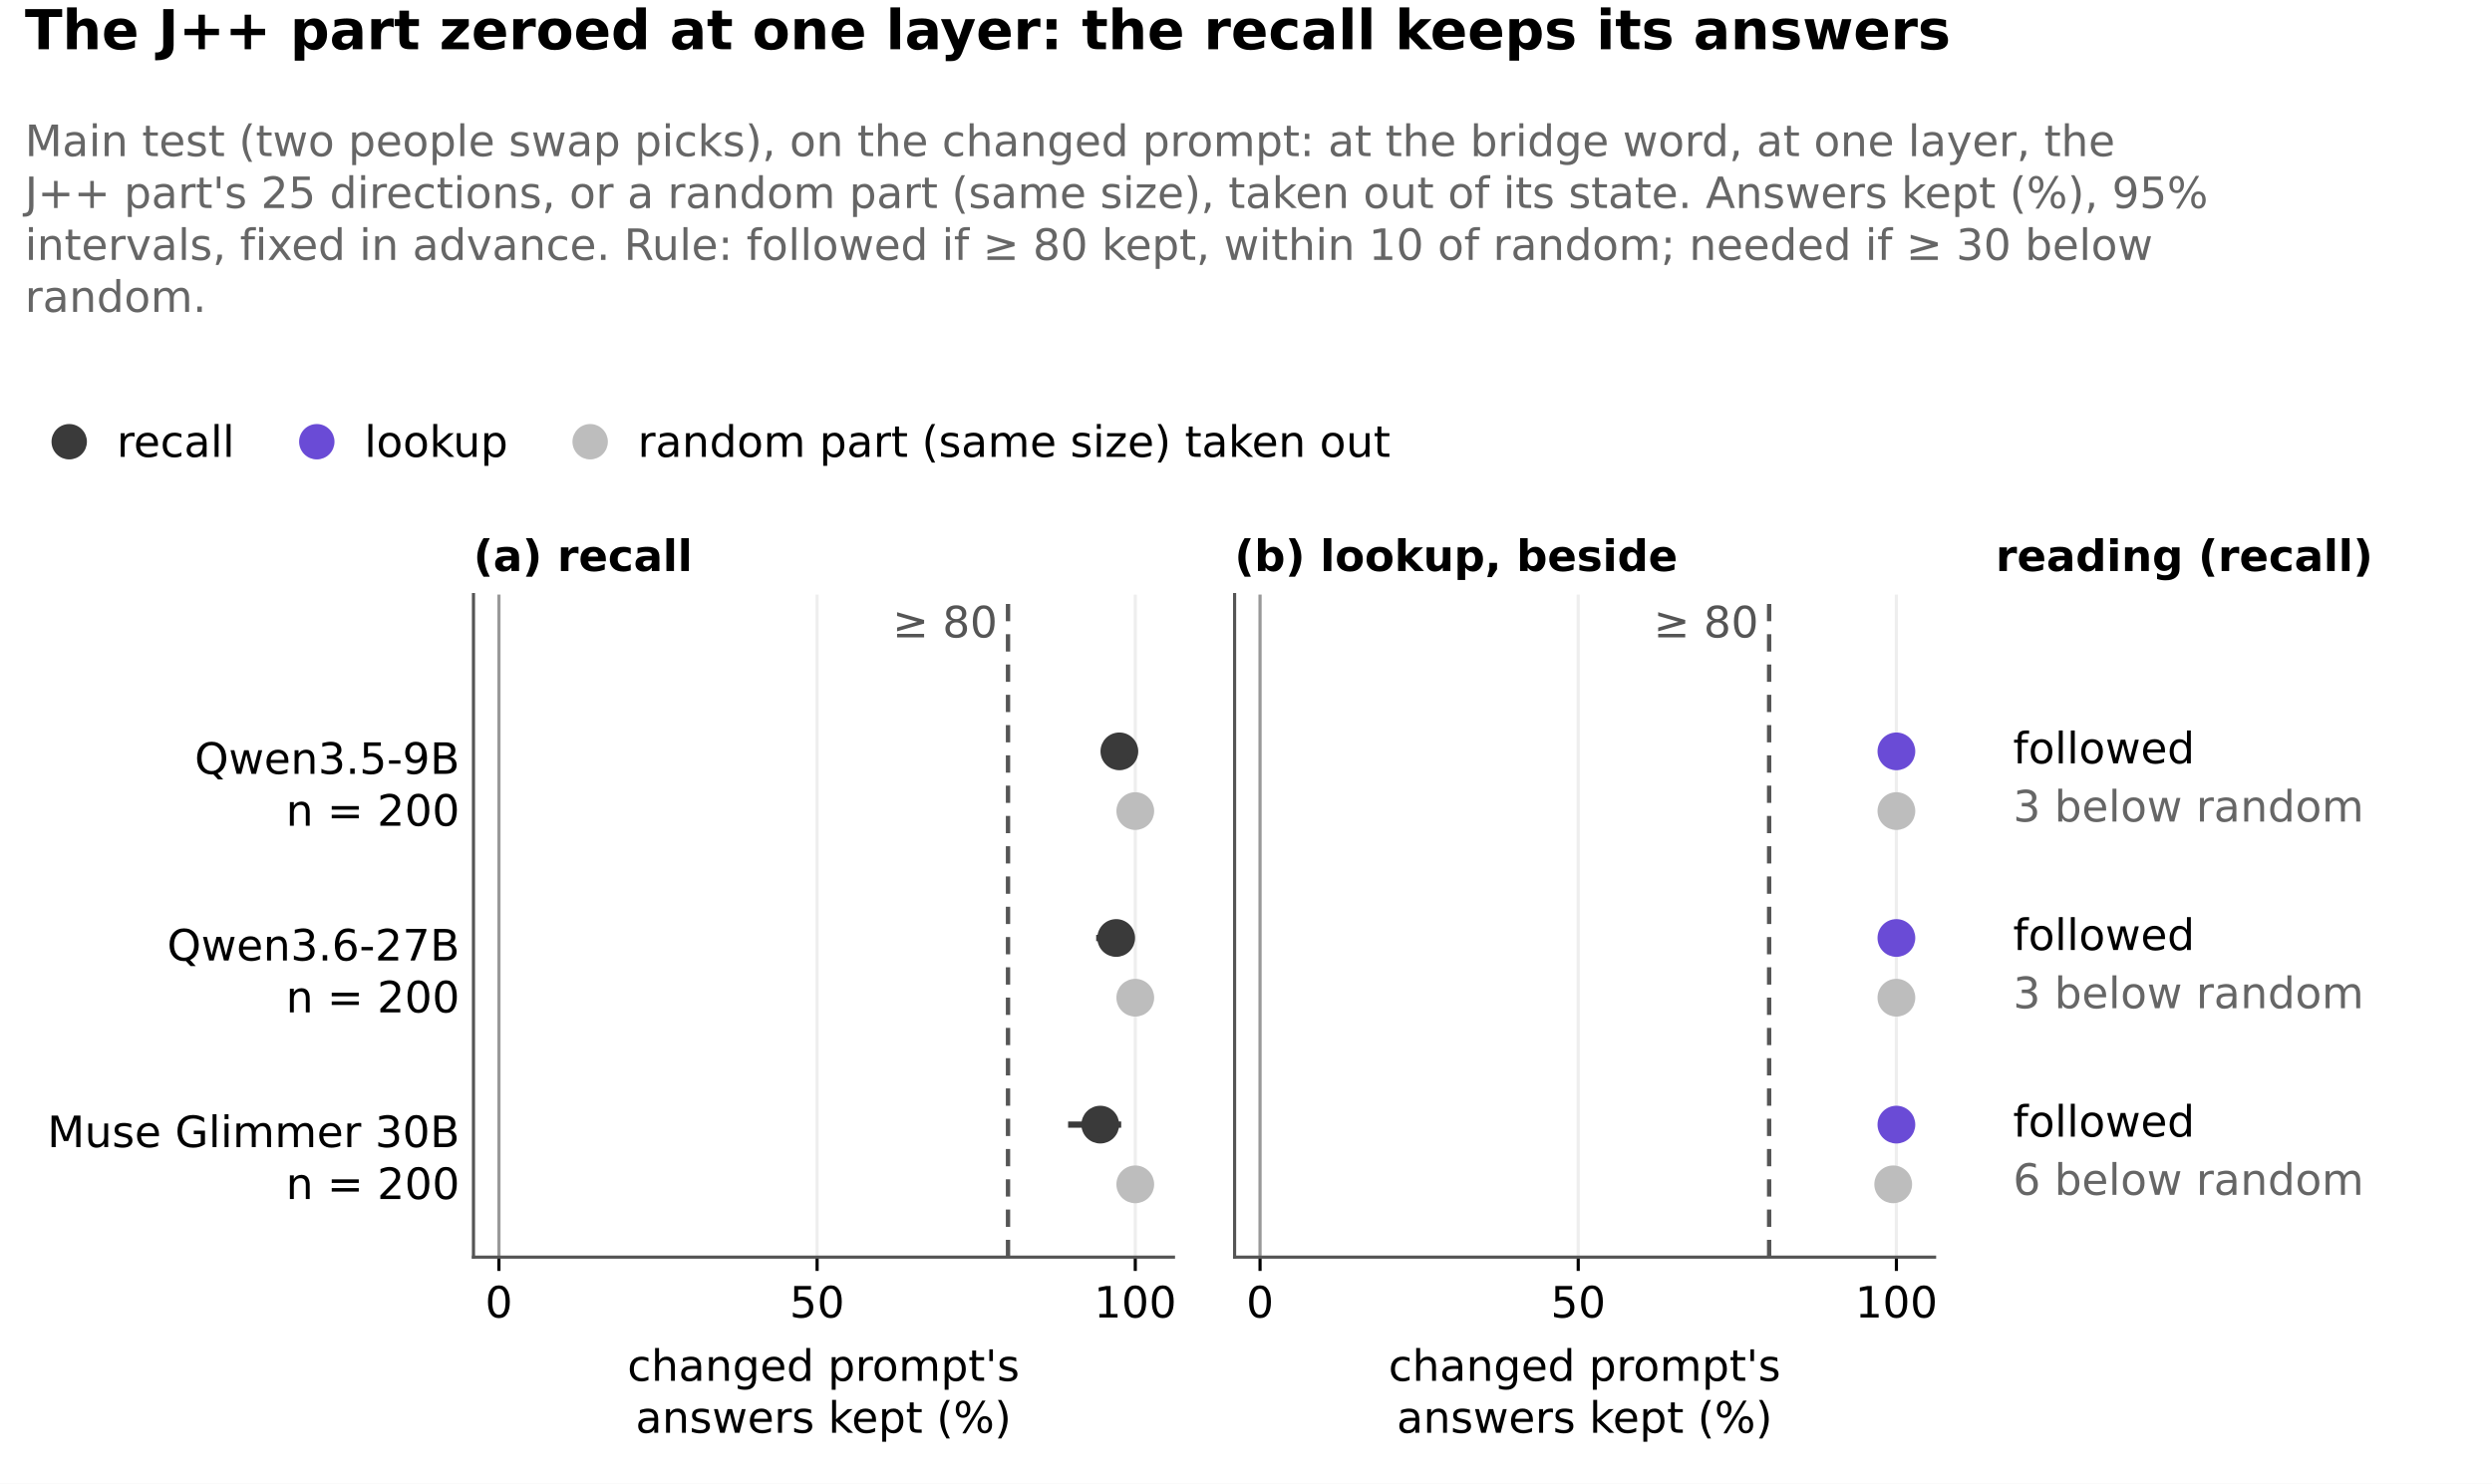
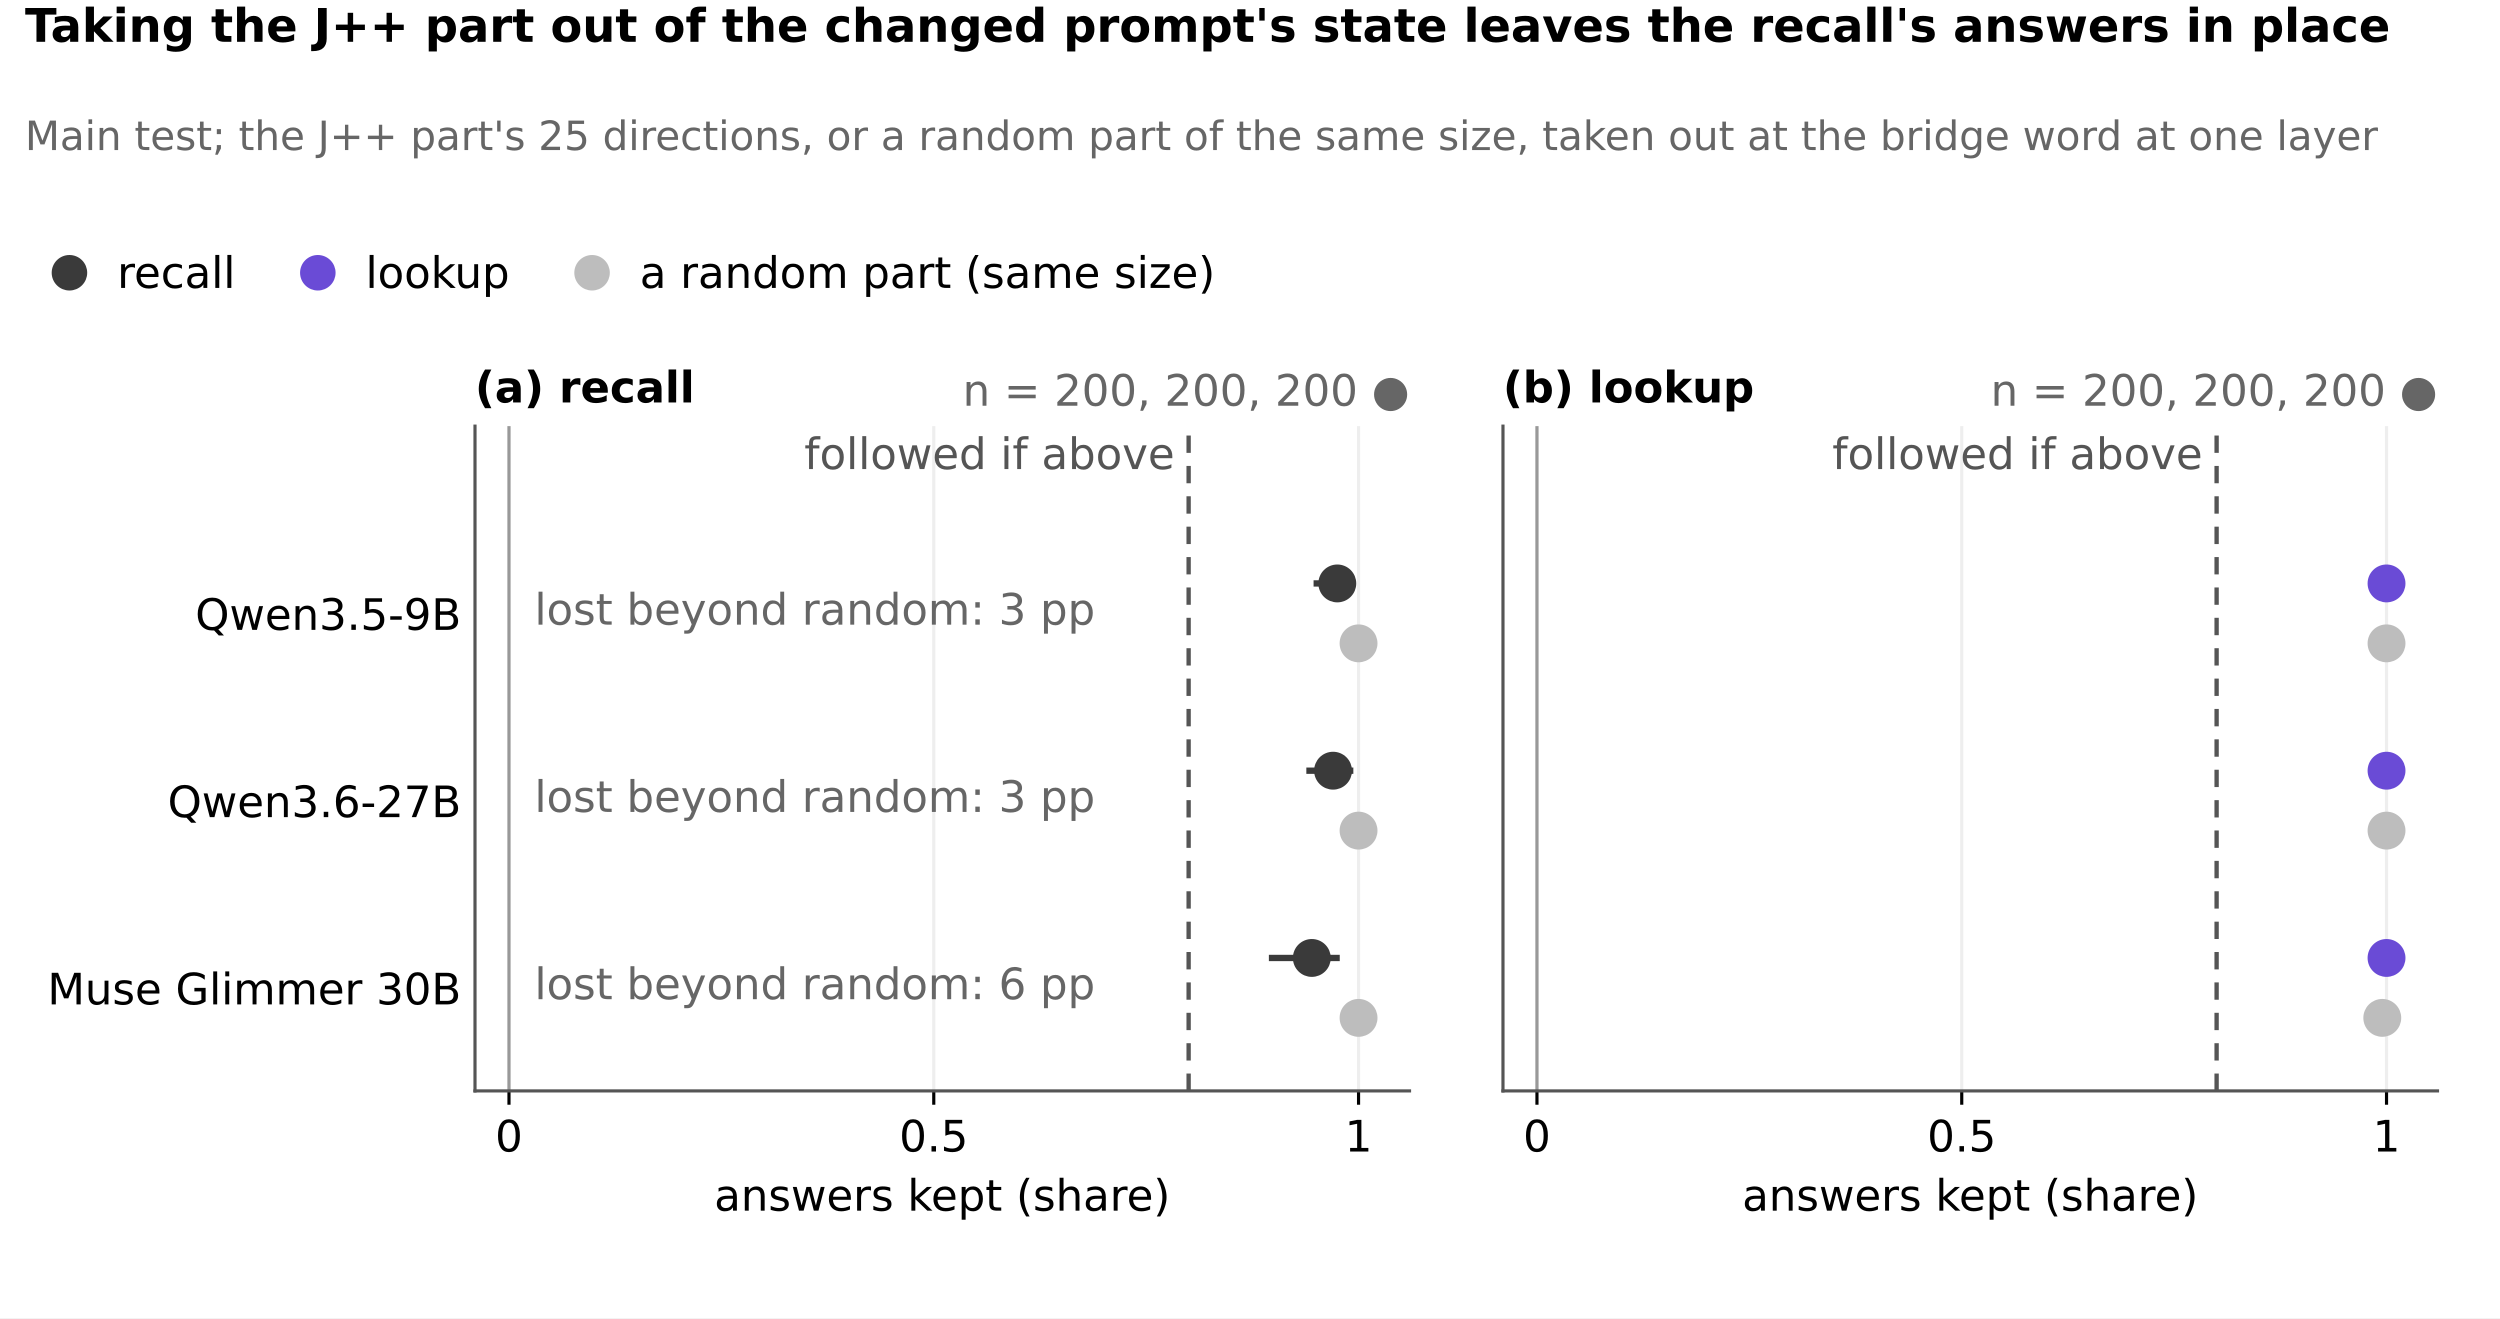
- <svg xmlns="http://www.w3.org/2000/svg" xmlns:xlink="http://www.w3.org/1999/xlink" width="633.6pt" height="377.28pt" viewBox="0 0 633.6 377.28" version="1.1">
+ <svg xmlns="http://www.w3.org/2000/svg" xmlns:xlink="http://www.w3.org/1999/xlink" width="633.6pt" height="334.08pt" viewBox="0 0 633.6 334.08" version="1.1">
  <defs>
    <style type="text/css">*{stroke-linejoin: round; stroke-linecap: butt}</style>
  </defs>
  <g id="figure_1">
    <g id="patch_1">
-       <path d="M 0 377.28  L 633.6 377.28  L 633.6 0  L 0 0  z " style="fill: #ffffff" />
+       <path d="M 0 334.08  L 633.6 334.08  L 633.6 0  L 0 0  z " style="fill: #ffffff" />
    </g>
    <g id="axes_1">
      <g id="patch_2">
-         <path d="M 120.384 319.68  L 298.357 319.68  L 298.357 151.2  L 120.384 151.2  z " style="fill: #ffffff" />
+         <path d="M 120.384 276.48  L 357.23 276.48  L 357.23 108  L 120.384 108  z " style="fill: #ffffff" />
      </g>
      <g id="matplotlib.axis_1">
        <g id="xtick_1">
          <g id="line2d_1">
-             <path d="M 126.856 319.68  L 126.856 151.2  " clip-path="url(#p52d3e1dbcc)" style="fill: none; stroke: #eeeeee; stroke-width: 0.8; stroke-linecap: square" />
+             <path d="M 128.997 276.48  L 128.997 108  " clip-path="url(#p8dd5fc4b73)" style="fill: none; stroke: #eeeeee; stroke-width: 0.8; stroke-linecap: square" />
          </g>
          <g id="line2d_2">
            <defs>
-               <path id="m0e29399b94" d="M 0 0  L 0 3.5  " style="stroke: #000000; stroke-width: 0.8" />
+               <path id="mdddf974f5b" d="M 0 0  L 0 3.5  " style="stroke: #000000; stroke-width: 0.8" />
            </defs>
            <g>
-               <use xlink:href="#m0e29399b94" x="126.856" y="319.68" style="stroke: #000000; stroke-width: 0.8" />
+               <use xlink:href="#mdddf974f5b" x="128.997" y="276.48" style="stroke: #000000; stroke-width: 0.8" />
            </g>
          </g>
          <g id="text_1">
-             <text style="font-size: 11px; font-family: 'DejaVu Sans'; text-anchor: middle" x="126.856" y="335.037" transform="rotate(-0 126.8558 335.0374)">0</text>
+             <text style="font-size: 11px; font-family: 'DejaVu Sans'; text-anchor: middle" x="128.997" y="291.837" transform="rotate(-0 128.9966 291.8374)">0</text>
          </g>
        </g>
        <g id="xtick_2">
          <g id="line2d_3">
-             <path d="M 207.753 319.68  L 207.753 151.2  " clip-path="url(#p52d3e1dbcc)" style="fill: none; stroke: #eeeeee; stroke-width: 0.8; stroke-linecap: square" />
+             <path d="M 236.654 276.48  L 236.654 108  " clip-path="url(#p8dd5fc4b73)" style="fill: none; stroke: #eeeeee; stroke-width: 0.8; stroke-linecap: square" />
          </g>
          <g id="line2d_4">
            <g>
-               <use xlink:href="#m0e29399b94" x="207.753" y="319.68" style="stroke: #000000; stroke-width: 0.8" />
+               <use xlink:href="#mdddf974f5b" x="236.654" y="276.48" style="stroke: #000000; stroke-width: 0.8" />
            </g>
          </g>
          <g id="text_2">
-             <text style="font-size: 11px; font-family: 'DejaVu Sans'; text-anchor: middle" x="207.753" y="335.037" transform="rotate(-0 207.7527 335.0374)">50</text>
+             <text style="font-size: 11px; font-family: 'DejaVu Sans'; text-anchor: middle" x="236.654" y="291.837" transform="rotate(-0 236.6537 291.8374)">0.5</text>
          </g>
        </g>
        <g id="xtick_3">
          <g id="line2d_5">
-             <path d="M 288.65 319.68  L 288.65 151.2  " clip-path="url(#p52d3e1dbcc)" style="fill: none; stroke: #eeeeee; stroke-width: 0.8; stroke-linecap: square" />
+             <path d="M 344.311 276.48  L 344.311 108  " clip-path="url(#p8dd5fc4b73)" style="fill: none; stroke: #eeeeee; stroke-width: 0.8; stroke-linecap: square" />
          </g>
          <g id="line2d_6">
            <g>
-               <use xlink:href="#m0e29399b94" x="288.65" y="319.68" style="stroke: #000000; stroke-width: 0.8" />
+               <use xlink:href="#mdddf974f5b" x="344.311" y="276.48" style="stroke: #000000; stroke-width: 0.8" />
            </g>
          </g>
          <g id="text_3">
-             <text style="font-size: 11px; font-family: 'DejaVu Sans'; text-anchor: middle" x="288.65" y="335.037" transform="rotate(-0 288.6496 335.0374)">100</text>
+             <text style="font-size: 11px; font-family: 'DejaVu Sans'; text-anchor: middle" x="344.311" y="291.837" transform="rotate(-0 344.3109 291.8374)">1</text>
          </g>
        </g>
        <g id="text_4">
-           <text style="font-size: 11px; font-family: 'DejaVu Sans'" transform="translate(159.5106 351.1394)">changed prompt's</text>
-           <text style="font-size: 11px; font-family: 'DejaVu Sans'" transform="translate(161.6066 364.3424)">answers kept (%)</text>
+           <text style="font-size: 11px; font-family: 'DejaVu Sans'; text-anchor: middle" x="238.807" y="306.838" transform="rotate(-0 238.8069 306.8383)">answers kept (share)</text>
        </g>
      </g>
      <g id="matplotlib.axis_2">
        <g id="ytick_1">
          <g id="line2d_7" />
          <g id="text_5">
-             <text style="font-size: 11px; font-family: 'DejaVu Sans'" transform="translate(49.4815 196.7873)">Qwen3.5-9B</text>
-             <text style="font-size: 11px; font-family: 'DejaVu Sans'" transform="translate(72.70697 209.9895)">n = 200</text>
+             <text style="font-size: 11px; font-family: 'DejaVu Sans'; text-anchor: end" x="116.884" y="159.638" transform="rotate(-0 116.884 159.6379)">Qwen3.5-9B</text>
          </g>
        </g>
        <g id="ytick_2">
          <g id="line2d_8" />
          <g id="text_6">
-             <text style="font-size: 11px; font-family: 'DejaVu Sans'" transform="translate(42.48275 244.2465)">Qwen3.6-27B</text>
-             <text style="font-size: 11px; font-family: 'DejaVu Sans'" transform="translate(72.70697 257.4486)">n = 200</text>
+             <text style="font-size: 11px; font-family: 'DejaVu Sans'; text-anchor: end" x="116.884" y="207.097" transform="rotate(-0 116.884 207.097)">Qwen3.6-27B</text>
          </g>
        </g>
        <g id="ytick_3">
          <g id="line2d_9" />
          <g id="text_7">
-             <text style="font-size: 11px; font-family: 'DejaVu Sans'" transform="translate(12.03166 291.7061)">Muse Glimmer 30B</text>
-             <text style="font-size: 11px; font-family: 'DejaVu Sans'" transform="translate(72.70697 304.9082)">n = 200</text>
+             <text style="font-size: 11px; font-family: 'DejaVu Sans'; text-anchor: end" x="116.884" y="254.557" transform="rotate(-0 116.884 254.5566)">Muse Glimmer 30B</text>
          </g>
        </g>
      </g>
      <g id="line2d_10">
-         <path d="M 126.856 319.68  L 126.856 151.2  " clip-path="url(#p52d3e1dbcc)" style="fill: none; stroke: #999999; stroke-width: 0.8; stroke-linecap: square" />
+         <path d="M 128.997 276.48  L 128.997 108  " clip-path="url(#p8dd5fc4b73)" style="fill: none; stroke: #999999; stroke-width: 0.8; stroke-linecap: square" />
      </g>
      <g id="line2d_11">
-         <path d="M 256.291 319.68  L 256.291 151.2  " clip-path="url(#p52d3e1dbcc)" style="fill: none; stroke-dasharray: 4.4,3.3; stroke-dashoffset: 0; stroke: #555555; stroke-width: 1.1" />
+         <path d="M 301.248 276.48  L 301.248 108  " clip-path="url(#p8dd5fc4b73)" style="fill: none; stroke-dasharray: 4.4,3.3; stroke-dashoffset: 0; stroke: #555555; stroke-width: 1.1" />
      </g>
      <g id="line2d_12">
-         <path d="M 280.084 191.066  L 287.78 191.066  " clip-path="url(#p52d3e1dbcc)" style="fill: none; stroke: #3a3a3a; stroke-width: 1.6" />
+         <path d="M 332.912 147.866  L 343.153 147.866  " clip-path="url(#p8dd5fc4b73)" style="fill: none; stroke: #3a3a3a; stroke-width: 1.6" />
      </g>
      <g id="line2d_13">
-         <path d="M 288.65 206.253  L 288.65 206.253  " clip-path="url(#p52d3e1dbcc)" style="fill: none; stroke: #bdbdbd; stroke-width: 1.6" />
+         <path d="M 344.311 163.053  L 344.311 163.053  " clip-path="url(#p8dd5fc4b73)" style="fill: none; stroke: #bdbdbd; stroke-width: 1.6" />
      </g>
      <g id="line2d_14">
-         <path d="M 278.707 238.525  L 287.657 238.525  " clip-path="url(#p52d3e1dbcc)" style="fill: none; stroke: #3a3a3a; stroke-width: 1.6" />
+         <path d="M 331.079 195.325  L 342.991 195.325  " clip-path="url(#p8dd5fc4b73)" style="fill: none; stroke: #3a3a3a; stroke-width: 1.6" />
      </g>
      <g id="line2d_15">
-         <path d="M 288.65 253.712  L 288.65 253.712  " clip-path="url(#p52d3e1dbcc)" style="fill: none; stroke: #bdbdbd; stroke-width: 1.6" />
+         <path d="M 344.311 210.512  L 344.311 210.512  " clip-path="url(#p8dd5fc4b73)" style="fill: none; stroke: #bdbdbd; stroke-width: 1.6" />
      </g>
      <g id="line2d_16">
-         <path d="M 271.571 285.984  L 285.07 285.984  " clip-path="url(#p52d3e1dbcc)" style="fill: none; stroke: #3a3a3a; stroke-width: 1.6" />
+         <path d="M 321.583 242.784  L 339.547 242.784  " clip-path="url(#p8dd5fc4b73)" style="fill: none; stroke: #3a3a3a; stroke-width: 1.6" />
      </g>
      <g id="line2d_17">
-         <path d="M 288.65 301.171  L 288.65 301.171  " clip-path="url(#p52d3e1dbcc)" style="fill: none; stroke: #bdbdbd; stroke-width: 1.6" />
+         <path d="M 344.311 257.971  L 344.311 257.971  " clip-path="url(#p8dd5fc4b73)" style="fill: none; stroke: #bdbdbd; stroke-width: 1.6" />
      </g>
      <g id="patch_3">
-         <path d="M 120.384 319.68  L 120.384 151.2  " style="fill: none; stroke: #555555; stroke-width: 0.8; stroke-linejoin: miter; stroke-linecap: square" />
+         <path d="M 120.384 276.48  L 120.384 108  " style="fill: none; stroke: #555555; stroke-width: 0.8; stroke-linejoin: miter; stroke-linecap: square" />
      </g>
      <g id="patch_4">
-         <path d="M 120.384 319.68  L 298.357 319.68  " style="fill: none; stroke: #555555; stroke-width: 0.8; stroke-linejoin: miter; stroke-linecap: square" />
+         <path d="M 120.384 276.48  L 357.23 276.48  " style="fill: none; stroke: #555555; stroke-width: 0.8; stroke-linejoin: miter; stroke-linecap: square" />
      </g>
      <g id="text_8">
-         <text style="font-size: 11px; font-family: 'DejaVu Sans'; text-anchor: end; fill: #555555" x="253.621" y="162.085" transform="rotate(-0 253.6213 162.0846)">≥ 80</text>
+         <text style="font-size: 11px; font-family: 'DejaVu Sans'; text-anchor: end; fill: #555555" x="297.695" y="118.885" transform="rotate(-0 297.6953 118.8855)">followed if above</text>
+       </g>
+       <g id="text_9">
+         <text style="font-size: 11px; font-family: 'DejaVu Sans'; text-anchor: start; fill: #666666" x="135.456" y="158.317" transform="rotate(-0 135.456 158.317)">lost beyond random: 3 pp</text>
      </g>
      <g id="line2d_18">
        <defs>
-           <path id="m6e4ddda894" d="M 0 4  C 1.061 4 2.078 3.579 2.828 2.828  C 3.579 2.078 4 1.061 4 0  C 4 -1.061 3.579 -2.078 2.828 -2.828  C 2.078 -3.579 1.061 -4 0 -4  C -1.061 -4 -2.078 -3.579 -2.828 -2.828  C -3.579 -2.078 -4 -1.061 -4 0  C -4 1.061 -3.579 2.078 -2.828 2.828  C -2.078 3.579 -1.061 4 0 4  z " style="stroke: #3a3a3a; stroke-width: 1.6" />
-         </defs>
-         <g clip-path="url(#p52d3e1dbcc)">
-           <use xlink:href="#m6e4ddda894" x="284.605" y="191.066" style="fill: #3a3a3a; stroke: #3a3a3a; stroke-width: 1.6" />
+           <path id="mab812dd3fc" d="M 0 4  C 1.061 4 2.078 3.579 2.828 2.828  C 3.579 2.078 4 1.061 4 0  C 4 -1.061 3.579 -2.078 2.828 -2.828  C 2.078 -3.579 1.061 -4 0 -4  C -1.061 -4 -2.078 -3.579 -2.828 -2.828  C -3.579 -2.078 -4 -1.061 -4 0  C -4 1.061 -3.579 2.078 -2.828 2.828  C -2.078 3.579 -1.061 4 0 4  z " style="stroke: #3a3a3a; stroke-width: 1.6" />
+         </defs>
+         <g clip-path="url(#p8dd5fc4b73)">
+           <use xlink:href="#mab812dd3fc" x="338.928" y="147.866" style="fill: #3a3a3a; stroke: #3a3a3a; stroke-width: 1.6" />
        </g>
      </g>
      <g id="line2d_19">
        <defs>
-           <path id="mf6bf7d6f20" d="M 0 4  C 1.061 4 2.078 3.579 2.828 2.828  C 3.579 2.078 4 1.061 4 0  C 4 -1.061 3.579 -2.078 2.828 -2.828  C 2.078 -3.579 1.061 -4 0 -4  C -1.061 -4 -2.078 -3.579 -2.828 -2.828  C -3.579 -2.078 -4 -1.061 -4 0  C -4 1.061 -3.579 2.078 -2.828 2.828  C -2.078 3.579 -1.061 4 0 4  z " style="stroke: #bdbdbd; stroke-width: 1.6" />
-         </defs>
-         <g clip-path="url(#p52d3e1dbcc)">
-           <use xlink:href="#mf6bf7d6f20" x="288.65" y="206.253" style="fill: #bdbdbd; stroke: #bdbdbd; stroke-width: 1.6" />
-         </g>
+           <path id="m5515a0c105" d="M 0 4  C 1.061 4 2.078 3.579 2.828 2.828  C 3.579 2.078 4 1.061 4 0  C 4 -1.061 3.579 -2.078 2.828 -2.828  C 2.078 -3.579 1.061 -4 0 -4  C -1.061 -4 -2.078 -3.579 -2.828 -2.828  C -3.579 -2.078 -4 -1.061 -4 0  C -4 1.061 -3.579 2.078 -2.828 2.828  C -2.078 3.579 -1.061 4 0 4  z " style="stroke: #bdbdbd; stroke-width: 1.6" />
+         </defs>
+         <g clip-path="url(#p8dd5fc4b73)">
+           <use xlink:href="#m5515a0c105" x="344.311" y="163.053" style="fill: #bdbdbd; stroke: #bdbdbd; stroke-width: 1.6" />
+         </g>
+       </g>
+       <g id="text_10">
+         <text style="font-size: 11px; font-family: 'DejaVu Sans'; text-anchor: start; fill: #666666" x="135.456" y="205.776" transform="rotate(-0 135.456 205.7762)">lost beyond random: 3 pp</text>
      </g>
      <g id="line2d_20">
-         <g clip-path="url(#p52d3e1dbcc)">
-           <use xlink:href="#m6e4ddda894" x="283.796" y="238.525" style="fill: #3a3a3a; stroke: #3a3a3a; stroke-width: 1.6" />
+         <g clip-path="url(#p8dd5fc4b73)">
+           <use xlink:href="#mab812dd3fc" x="337.851" y="195.325" style="fill: #3a3a3a; stroke: #3a3a3a; stroke-width: 1.6" />
        </g>
      </g>
      <g id="line2d_21">
-         <g clip-path="url(#p52d3e1dbcc)">
-           <use xlink:href="#mf6bf7d6f20" x="288.65" y="253.712" style="fill: #bdbdbd; stroke: #bdbdbd; stroke-width: 1.6" />
-         </g>
+         <g clip-path="url(#p8dd5fc4b73)">
+           <use xlink:href="#m5515a0c105" x="344.311" y="210.512" style="fill: #bdbdbd; stroke: #bdbdbd; stroke-width: 1.6" />
+         </g>
+       </g>
+       <g id="text_11">
+         <text style="font-size: 11px; font-family: 'DejaVu Sans'; text-anchor: start; fill: #666666" x="135.456" y="253.235" transform="rotate(-0 135.456 253.2353)">lost beyond random: 6 pp</text>
      </g>
      <g id="line2d_22">
-         <g clip-path="url(#p52d3e1dbcc)">
-           <use xlink:href="#m6e4ddda894" x="279.751" y="285.984" style="fill: #3a3a3a; stroke: #3a3a3a; stroke-width: 1.6" />
+         <g clip-path="url(#p8dd5fc4b73)">
+           <use xlink:href="#mab812dd3fc" x="332.469" y="242.784" style="fill: #3a3a3a; stroke: #3a3a3a; stroke-width: 1.6" />
        </g>
      </g>
      <g id="line2d_23">
-         <g clip-path="url(#p52d3e1dbcc)">
-           <use xlink:href="#mf6bf7d6f20" x="288.65" y="301.171" style="fill: #bdbdbd; stroke: #bdbdbd; stroke-width: 1.6" />
-         </g>
-       </g>
-       <g id="text_9">
-         <text style="font-weight: 700; font-size: 11px; font-family: 'DejaVu Sans'; text-anchor: start" x="120.384" y="145.2" transform="rotate(-0 120.384 145.2)">(a) recall</text>
+         <g clip-path="url(#p8dd5fc4b73)">
+           <use xlink:href="#m5515a0c105" x="344.311" y="257.971" style="fill: #bdbdbd; stroke: #bdbdbd; stroke-width: 1.6" />
+         </g>
+       </g>
+       <g id="text_12">
+         <text style="font-weight: 700; font-size: 11px; font-family: 'DejaVu Sans'; text-anchor: start" x="120.384" y="102" transform="rotate(-0 120.384 102)">(a) recall</text>
+       </g>
+       <g id="text_13">
+         <g id="patch_5">
+           <path d="M 238.837 107.123  L 358.88 107.123  L 358.88 92.823  L 238.837 92.823  z " style="fill: #ffffff" />
+         </g>
+         <text style="font-size: 11px; font-family: 'DejaVu Sans'; text-anchor: end; fill: #666666" x="357.23" y="102.83" transform="rotate(-0 357.2297 102.8302)">n = 200, 200, 200  ●</text>
      </g>
    </g>
    <g id="axes_2">
-       <g id="patch_5">
-         <path d="M 313.9 319.68  L 491.874 319.68  L 491.874 151.2  L 313.9 151.2  z " style="fill: #ffffff" />
+       <g id="patch_6">
+         <path d="M 380.914 276.48  L 617.76 276.48  L 617.76 108  L 380.914 108  z " style="fill: #ffffff" />
      </g>
      <g id="matplotlib.axis_3">
        <g id="xtick_4">
          <g id="line2d_24">
-             <path d="M 320.372 319.68  L 320.372 151.2  " clip-path="url(#p2011230542)" style="fill: none; stroke: #eeeeee; stroke-width: 0.8; stroke-linecap: square" />
+             <path d="M 389.527 276.48  L 389.527 108  " clip-path="url(#p3f36a74cc9)" style="fill: none; stroke: #eeeeee; stroke-width: 0.8; stroke-linecap: square" />
          </g>
          <g id="line2d_25">
            <g>
-               <use xlink:href="#m0e29399b94" x="320.372" y="319.68" style="stroke: #000000; stroke-width: 0.8" />
-             </g>
-           </g>
-           <g id="text_10">
-             <text style="font-size: 11px; font-family: 'DejaVu Sans'; text-anchor: middle" x="320.372" y="335.037" transform="rotate(-0 320.372 335.0374)">0</text>
+               <use xlink:href="#mdddf974f5b" x="389.527" y="276.48" style="stroke: #000000; stroke-width: 0.8" />
+             </g>
+           </g>
+           <g id="text_14">
+             <text style="font-size: 11px; font-family: 'DejaVu Sans'; text-anchor: middle" x="389.527" y="291.837" transform="rotate(-0 389.5269 291.8374)">0</text>
          </g>
        </g>
        <g id="xtick_5">
          <g id="line2d_26">
-             <path d="M 401.269 319.68  L 401.269 151.2  " clip-path="url(#p2011230542)" style="fill: none; stroke: #eeeeee; stroke-width: 0.8; stroke-linecap: square" />
+             <path d="M 497.184 276.48  L 497.184 108  " clip-path="url(#p3f36a74cc9)" style="fill: none; stroke: #eeeeee; stroke-width: 0.8; stroke-linecap: square" />
          </g>
          <g id="line2d_27">
            <g>
-               <use xlink:href="#m0e29399b94" x="401.269" y="319.68" style="stroke: #000000; stroke-width: 0.8" />
-             </g>
-           </g>
-           <g id="text_11">
-             <text style="font-size: 11px; font-family: 'DejaVu Sans'; text-anchor: middle" x="401.269" y="335.037" transform="rotate(-0 401.269 335.0374)">50</text>
+               <use xlink:href="#mdddf974f5b" x="497.184" y="276.48" style="stroke: #000000; stroke-width: 0.8" />
+             </g>
+           </g>
+           <g id="text_15">
+             <text style="font-size: 11px; font-family: 'DejaVu Sans'; text-anchor: middle" x="497.184" y="291.837" transform="rotate(-0 497.184 291.8374)">0.5</text>
          </g>
        </g>
        <g id="xtick_6">
          <g id="line2d_28">
-             <path d="M 482.166 319.68  L 482.166 151.2  " clip-path="url(#p2011230542)" style="fill: none; stroke: #eeeeee; stroke-width: 0.8; stroke-linecap: square" />
+             <path d="M 604.841 276.48  L 604.841 108  " clip-path="url(#p3f36a74cc9)" style="fill: none; stroke: #eeeeee; stroke-width: 0.8; stroke-linecap: square" />
          </g>
          <g id="line2d_29">
            <g>
-               <use xlink:href="#m0e29399b94" x="482.166" y="319.68" style="stroke: #000000; stroke-width: 0.8" />
-             </g>
-           </g>
-           <g id="text_12">
-             <text style="font-size: 11px; font-family: 'DejaVu Sans'; text-anchor: middle" x="482.166" y="335.037" transform="rotate(-0 482.1659 335.0374)">100</text>
-           </g>
-         </g>
-         <g id="text_13">
-           <text style="font-size: 11px; font-family: 'DejaVu Sans'" transform="translate(353.0268 351.1394)">changed prompt's</text>
-           <text style="font-size: 11px; font-family: 'DejaVu Sans'" transform="translate(355.1229 364.3424)">answers kept (%)</text>
+               <use xlink:href="#mdddf974f5b" x="604.841" y="276.48" style="stroke: #000000; stroke-width: 0.8" />
+             </g>
+           </g>
+           <g id="text_16">
+             <text style="font-size: 11px; font-family: 'DejaVu Sans'; text-anchor: middle" x="604.841" y="291.837" transform="rotate(-0 604.8411 291.8374)">1</text>
+           </g>
+         </g>
+         <g id="text_17">
+           <text style="font-size: 11px; font-family: 'DejaVu Sans'; text-anchor: middle" x="499.337" y="306.838" transform="rotate(-0 499.3371 306.8383)">answers kept (share)</text>
        </g>
      </g>
      <g id="matplotlib.axis_4">
        <g id="ytick_4">
          <g id="line2d_30" />
        </g>
        <g id="ytick_5">
          <g id="line2d_31" />
        </g>
        <g id="ytick_6">
          <g id="line2d_32" />
        </g>
      </g>
      <g id="line2d_33">
-         <path d="M 320.372 319.68  L 320.372 151.2  " clip-path="url(#p2011230542)" style="fill: none; stroke: #999999; stroke-width: 0.8; stroke-linecap: square" />
+         <path d="M 389.527 276.48  L 389.527 108  " clip-path="url(#p3f36a74cc9)" style="fill: none; stroke: #999999; stroke-width: 0.8; stroke-linecap: square" />
      </g>
      <g id="line2d_34">
-         <path d="M 449.807 319.68  L 449.807 151.2  " clip-path="url(#p2011230542)" style="fill: none; stroke-dasharray: 4.4,3.3; stroke-dashoffset: 0; stroke: #555555; stroke-width: 1.1" />
+         <path d="M 561.778 276.48  L 561.778 108  " clip-path="url(#p3f36a74cc9)" style="fill: none; stroke-dasharray: 4.4,3.3; stroke-dashoffset: 0; stroke: #555555; stroke-width: 1.1" />
      </g>
      <g id="line2d_35">
-         <path d="M 482.166 191.066  L 482.166 191.066  " clip-path="url(#p2011230542)" style="fill: none; stroke: #6a4bd6; stroke-width: 1.6" />
+         <path d="M 604.841 147.866  L 604.841 147.866  " clip-path="url(#p3f36a74cc9)" style="fill: none; stroke: #6a4bd6; stroke-width: 1.6" />
      </g>
      <g id="line2d_36">
-         <path d="M 482.166 206.253  L 482.166 206.253  " clip-path="url(#p2011230542)" style="fill: none; stroke: #bdbdbd; stroke-width: 1.6" />
+         <path d="M 604.841 163.053  L 604.841 163.053  " clip-path="url(#p3f36a74cc9)" style="fill: none; stroke: #bdbdbd; stroke-width: 1.6" />
      </g>
      <g id="line2d_37">
-         <path d="M 482.166 238.525  L 482.166 238.525  " clip-path="url(#p2011230542)" style="fill: none; stroke: #6a4bd6; stroke-width: 1.6" />
+         <path d="M 604.841 195.325  L 604.841 195.325  " clip-path="url(#p3f36a74cc9)" style="fill: none; stroke: #6a4bd6; stroke-width: 1.6" />
      </g>
      <g id="line2d_38">
-         <path d="M 482.166 253.712  L 482.166 253.712  " clip-path="url(#p2011230542)" style="fill: none; stroke: #bdbdbd; stroke-width: 1.6" />
+         <path d="M 604.841 210.512  L 604.841 210.512  " clip-path="url(#p3f36a74cc9)" style="fill: none; stroke: #bdbdbd; stroke-width: 1.6" />
      </g>
      <g id="line2d_39">
-         <path d="M 482.166 285.984  L 482.166 285.984  " clip-path="url(#p2011230542)" style="fill: none; stroke: #6a4bd6; stroke-width: 1.6" />
+         <path d="M 604.841 242.784  L 604.841 242.784  " clip-path="url(#p3f36a74cc9)" style="fill: none; stroke: #6a4bd6; stroke-width: 1.6" />
      </g>
      <g id="line2d_40">
-         <path d="M 479.57 301.171  L 482.166 301.171  " clip-path="url(#p2011230542)" style="fill: none; stroke: #bdbdbd; stroke-width: 1.6" />
-       </g>
-       <g id="patch_6">
-         <path d="M 313.9 319.68  L 313.9 151.2  " style="fill: none; stroke: #555555; stroke-width: 0.8; stroke-linejoin: miter; stroke-linecap: square" />
+         <path d="M 601.387 257.971  L 604.841 257.971  " clip-path="url(#p3f36a74cc9)" style="fill: none; stroke: #bdbdbd; stroke-width: 1.6" />
      </g>
      <g id="patch_7">
-         <path d="M 313.9 319.68  L 491.874 319.68  " style="fill: none; stroke: #555555; stroke-width: 0.8; stroke-linejoin: miter; stroke-linecap: square" />
-       </g>
-       <g id="text_14">
-         <text style="font-size: 11px; font-family: 'DejaVu Sans'; text-anchor: end; fill: #555555" x="447.138" y="162.085" transform="rotate(-0 447.1376 162.0846)">≥ 80</text>
+         <path d="M 380.914 276.48  L 380.914 108  " style="fill: none; stroke: #555555; stroke-width: 0.8; stroke-linejoin: miter; stroke-linecap: square" />
+       </g>
+       <g id="patch_8">
+         <path d="M 380.914 276.48  L 617.76 276.48  " style="fill: none; stroke: #555555; stroke-width: 0.8; stroke-linejoin: miter; stroke-linecap: square" />
+       </g>
+       <g id="text_18">
+         <text style="font-size: 11px; font-family: 'DejaVu Sans'; text-anchor: end; fill: #555555" x="558.226" y="118.885" transform="rotate(-0 558.2256 118.8855)">followed if above</text>
      </g>
      <g id="line2d_41">
        <defs>
-           <path id="mb216fa4f18" d="M 0 4  C 1.061 4 2.078 3.579 2.828 2.828  C 3.579 2.078 4 1.061 4 0  C 4 -1.061 3.579 -2.078 2.828 -2.828  C 2.078 -3.579 1.061 -4 0 -4  C -1.061 -4 -2.078 -3.579 -2.828 -2.828  C -3.579 -2.078 -4 -1.061 -4 0  C -4 1.061 -3.579 2.078 -2.828 2.828  C -2.078 3.579 -1.061 4 0 4  z " style="stroke: #6a4bd6; stroke-width: 1.6" />
-         </defs>
-         <g clip-path="url(#p2011230542)">
-           <use xlink:href="#mb216fa4f18" x="482.166" y="191.066" style="fill: #6a4bd6; stroke: #6a4bd6; stroke-width: 1.6" />
+           <path id="m84701c6804" d="M 0 4  C 1.061 4 2.078 3.579 2.828 2.828  C 3.579 2.078 4 1.061 4 0  C 4 -1.061 3.579 -2.078 2.828 -2.828  C 2.078 -3.579 1.061 -4 0 -4  C -1.061 -4 -2.078 -3.579 -2.828 -2.828  C -3.579 -2.078 -4 -1.061 -4 0  C -4 1.061 -3.579 2.078 -2.828 2.828  C -2.078 3.579 -1.061 4 0 4  z " style="stroke: #6a4bd6; stroke-width: 1.6" />
+         </defs>
+         <g clip-path="url(#p3f36a74cc9)">
+           <use xlink:href="#m84701c6804" x="604.841" y="147.866" style="fill: #6a4bd6; stroke: #6a4bd6; stroke-width: 1.6" />
        </g>
      </g>
      <g id="line2d_42">
-         <g clip-path="url(#p2011230542)">
-           <use xlink:href="#mf6bf7d6f20" x="482.166" y="206.253" style="fill: #bdbdbd; stroke: #bdbdbd; stroke-width: 1.6" />
+         <g clip-path="url(#p3f36a74cc9)">
+           <use xlink:href="#m5515a0c105" x="604.841" y="163.053" style="fill: #bdbdbd; stroke: #bdbdbd; stroke-width: 1.6" />
        </g>
      </g>
      <g id="line2d_43">
-         <g clip-path="url(#p2011230542)">
-           <use xlink:href="#mb216fa4f18" x="482.166" y="238.525" style="fill: #6a4bd6; stroke: #6a4bd6; stroke-width: 1.6" />
+         <g clip-path="url(#p3f36a74cc9)">
+           <use xlink:href="#m84701c6804" x="604.841" y="195.325" style="fill: #6a4bd6; stroke: #6a4bd6; stroke-width: 1.6" />
        </g>
      </g>
      <g id="line2d_44">
-         <g clip-path="url(#p2011230542)">
-           <use xlink:href="#mf6bf7d6f20" x="482.166" y="253.712" style="fill: #bdbdbd; stroke: #bdbdbd; stroke-width: 1.6" />
+         <g clip-path="url(#p3f36a74cc9)">
+           <use xlink:href="#m5515a0c105" x="604.841" y="210.512" style="fill: #bdbdbd; stroke: #bdbdbd; stroke-width: 1.6" />
        </g>
      </g>
      <g id="line2d_45">
-         <g clip-path="url(#p2011230542)">
-           <use xlink:href="#mb216fa4f18" x="482.166" y="285.984" style="fill: #6a4bd6; stroke: #6a4bd6; stroke-width: 1.6" />
+         <g clip-path="url(#p3f36a74cc9)">
+           <use xlink:href="#m84701c6804" x="604.841" y="242.784" style="fill: #6a4bd6; stroke: #6a4bd6; stroke-width: 1.6" />
        </g>
      </g>
      <g id="line2d_46">
-         <g clip-path="url(#p2011230542)">
-           <use xlink:href="#mf6bf7d6f20" x="481.357" y="301.171" style="fill: #bdbdbd; stroke: #bdbdbd; stroke-width: 1.6" />
-         </g>
-       </g>
-       <g id="text_15">
-         <text style="font-weight: 700; font-size: 11px; font-family: 'DejaVu Sans'; text-anchor: start" x="313.9" y="145.2" transform="rotate(-0 313.9003 145.2)">(b) lookup, beside</text>
-       </g>
-     </g>
-     <g id="axes_3">
-       <g id="patch_8">
-         <path d="M 507.417 319.68  L 617.76 319.68  L 617.76 151.2  L 507.417 151.2  z " style="fill: #ffffff" />
-       </g>
-       <g id="matplotlib.axis_5" />
-       <g id="matplotlib.axis_6">
-         <g id="ytick_7">
-           <g id="line2d_47" />
-         </g>
-         <g id="ytick_8">
-           <g id="line2d_48" />
-         </g>
-         <g id="ytick_9">
-           <g id="line2d_49" />
-         </g>
-       </g>
-       <g id="text_16">
-         <text style="font-size: 11px; font-family: 'DejaVu Sans'; text-anchor: start" x="511.83" y="194.118" transform="rotate(-0 511.8303 194.1182)">followed</text>
-       </g>
-       <g id="text_17">
-         <text style="font-size: 11px; font-family: 'DejaVu Sans'; text-anchor: start; fill: #666666" x="511.83" y="208.916" transform="rotate(-0 511.8303 208.9158)">3 below random</text>
-       </g>
-       <g id="text_18">
-         <text style="font-size: 11px; font-family: 'DejaVu Sans'; text-anchor: start" x="511.83" y="241.577" transform="rotate(-0 511.8303 241.5774)">followed</text>
+         <g clip-path="url(#p3f36a74cc9)">
+           <use xlink:href="#m5515a0c105" x="603.765" y="257.971" style="fill: #bdbdbd; stroke: #bdbdbd; stroke-width: 1.6" />
+         </g>
      </g>
      <g id="text_19">
-         <text style="font-size: 11px; font-family: 'DejaVu Sans'; text-anchor: start; fill: #666666" x="511.83" y="256.375" transform="rotate(-0 511.8303 256.375)">3 below random</text>
+         <text style="font-weight: 700; font-size: 11px; font-family: 'DejaVu Sans'; text-anchor: start" x="380.914" y="102" transform="rotate(-0 380.9143 102)">(b) lookup</text>
      </g>
      <g id="text_20">
-         <text style="font-size: 11px; font-family: 'DejaVu Sans'; text-anchor: start" x="511.83" y="289.037" transform="rotate(-0 511.8303 289.0365)">followed</text>
-       </g>
-       <g id="text_21">
-         <text style="font-size: 11px; font-family: 'DejaVu Sans'; text-anchor: start; fill: #666666" x="511.83" y="303.834" transform="rotate(-0 511.8303 303.8341)">6 below random</text>
-       </g>
-       <g id="text_22">
-         <text style="font-weight: 700; font-size: 11px; font-family: 'DejaVu Sans'; text-anchor: start" x="507.417" y="145.2" transform="rotate(-0 507.4166 145.2)">reading (recall)</text>
-       </g>
-     </g>
-     <g id="text_23">
-       <text style="font-weight: 700; font-size: 14px; font-family: 'DejaVu Sans'; text-anchor: start" x="6.336" y="12.524" transform="rotate(-0 6.336 12.52421)">The J++ part zeroed at one layer: the recall keeps its answers</text>
-     </g>
-     <g id="text_24">
-       <text style="font-size: 11px; font-family: 'DejaVu Sans'; fill: #666666" transform="translate(6.336 39.69935)">Main test (two people swap picks), on the changed prompt: at the bridge word, at one layer, the</text>
-       <text style="font-size: 11px; font-family: 'DejaVu Sans'; fill: #666666" transform="translate(6.336 52.90236)">J++ part's 25 directions, or a random part (same size), taken out of its state. Answers kept (%), 95%</text>
-       <text style="font-size: 11px; font-family: 'DejaVu Sans'; fill: #666666" transform="translate(6.336 66.10537)">intervals, fixed in advance. Rule: followed if ≥ 80 kept, within 10 of random; needed if ≥ 30 below</text>
-       <text style="font-size: 11px; font-family: 'DejaVu Sans'; fill: #666666" transform="translate(6.336 79.30838)">random.</text>
+         <g id="patch_9">
+           <path d="M 499.367 107.123  L 619.41 107.123  L 619.41 92.823  L 499.367 92.823  z " style="fill: #ffffff" />
+         </g>
+         <text style="font-size: 11px; font-family: 'DejaVu Sans'; text-anchor: end; fill: #666666" x="617.76" y="102.83" transform="rotate(-0 617.76 102.8302)">n = 200, 200, 200  ●</text>
+       </g>
+     </g>
+     <g id="text_21">
+       <text style="font-weight: 700; font-size: 11.75px; font-family: 'DejaVu Sans'; text-anchor: start" x="6.336" y="10.599" transform="rotate(-0 6.336 10.59856)">Taking the J++ part out of the changed prompt's state leaves the recall's answers in place</text>
+     </g>
+     <g id="text_22">
+       <text style="font-size: 10.25px; font-family: 'DejaVu Sans'; text-anchor: start; fill: #666666" x="6.336" y="38.028" transform="rotate(-0 6.336 38.0284)">Main test; the J++ part's 25 directions, or a random part of the same size, taken out at the bridge word at one layer</text>
    </g>
    <g id="legend_1">
-       <g id="line2d_50">
-         <defs>
-           <path id="m14127f6f19" d="M 0 4  C 1.061 4 2.078 3.579 2.828 2.828  C 3.579 2.078 4 1.061 4 0  C 4 -1.061 3.579 -2.078 2.828 -2.828  C 2.078 -3.579 1.061 -4 0 -4  C -1.061 -4 -2.078 -3.579 -2.828 -2.828  C -3.579 -2.078 -4 -1.061 -4 0  C -4 1.061 -3.579 2.078 -2.828 2.828  C -2.078 3.579 -1.061 4 0 4  z " style="stroke: #3a3a3a" />
+       <g id="line2d_47">
+         <defs>
+           <path id="m9fcd81ef34" d="M 0 4  C 1.061 4 2.078 3.579 2.828 2.828  C 3.579 2.078 4 1.061 4 0  C 4 -1.061 3.579 -2.078 2.828 -2.828  C 2.078 -3.579 1.061 -4 0 -4  C -1.061 -4 -2.078 -3.579 -2.828 -2.828  C -3.579 -2.078 -4 -1.061 -4 0  C -4 1.061 -3.579 2.078 -2.828 2.828  C -2.078 3.579 -1.061 4 0 4  z " style="stroke: #3a3a3a" />
        </defs>
        <g>
-           <use xlink:href="#m14127f6f19" x="17.6" y="112.328" style="fill: #3a3a3a; stroke: #3a3a3a" />
+           <use xlink:href="#m9fcd81ef34" x="17.6" y="69.128" style="fill: #3a3a3a; stroke: #3a3a3a" />
+         </g>
+       </g>
+       <g id="text_23">
+         <text style="font-size: 11px; font-family: 'DejaVu Sans'; text-anchor: start" x="29.7" y="72.978" transform="rotate(-0 29.7 72.97828)">recall</text>
+       </g>
+       <g id="line2d_48">
+         <defs>
+           <path id="m5ca7c7314d" d="M 0 4  C 1.061 4 2.078 3.579 2.828 2.828  C 3.579 2.078 4 1.061 4 0  C 4 -1.061 3.579 -2.078 2.828 -2.828  C 2.078 -3.579 1.061 -4 0 -4  C -1.061 -4 -2.078 -3.579 -2.828 -2.828  C -3.579 -2.078 -4 -1.061 -4 0  C -4 1.061 -3.579 2.078 -2.828 2.828  C -2.078 3.579 -1.061 4 0 4  z " style="stroke: #6a4bd6" />
+         </defs>
+         <g>
+           <use xlink:href="#m5ca7c7314d" x="80.549" y="69.128" style="fill: #6a4bd6; stroke: #6a4bd6" />
+         </g>
+       </g>
+       <g id="text_24">
+         <text style="font-size: 11px; font-family: 'DejaVu Sans'; text-anchor: start" x="92.649" y="72.978" transform="rotate(-0 92.64922 72.97828)">lookup</text>
+       </g>
+       <g id="line2d_49">
+         <defs>
+           <path id="m0fb4272dc3" d="M 0 4  C 1.061 4 2.078 3.579 2.828 2.828  C 3.579 2.078 4 1.061 4 0  C 4 -1.061 3.579 -2.078 2.828 -2.828  C 2.078 -3.579 1.061 -4 0 -4  C -1.061 -4 -2.078 -3.579 -2.828 -2.828  C -3.579 -2.078 -4 -1.061 -4 0  C -4 1.061 -3.579 2.078 -2.828 2.828  C -2.078 3.579 -1.061 4 0 4  z " style="stroke: #bdbdbd" />
+         </defs>
+         <g>
+           <use xlink:href="#m0fb4272dc3" x="150.052" y="69.128" style="fill: #bdbdbd; stroke: #bdbdbd" />
        </g>
      </g>
      <g id="text_25">
-         <text style="font-size: 11px; font-family: 'DejaVu Sans'; text-anchor: start" x="29.7" y="116.178" transform="rotate(-0 29.7 116.1783)">recall</text>
-       </g>
-       <g id="line2d_51">
-         <defs>
-           <path id="maafe68626f" d="M 0 4  C 1.061 4 2.078 3.579 2.828 2.828  C 3.579 2.078 4 1.061 4 0  C 4 -1.061 3.579 -2.078 2.828 -2.828  C 2.078 -3.579 1.061 -4 0 -4  C -1.061 -4 -2.078 -3.579 -2.828 -2.828  C -3.579 -2.078 -4 -1.061 -4 0  C -4 1.061 -3.579 2.078 -2.828 2.828  C -2.078 3.579 -1.061 4 0 4  z " style="stroke: #6a4bd6" />
-         </defs>
-         <g>
-           <use xlink:href="#maafe68626f" x="80.549" y="112.328" style="fill: #6a4bd6; stroke: #6a4bd6" />
-         </g>
-       </g>
-       <g id="text_26">
-         <text style="font-size: 11px; font-family: 'DejaVu Sans'; text-anchor: start" x="92.649" y="116.178" transform="rotate(-0 92.64922 116.1783)">lookup</text>
-       </g>
-       <g id="line2d_52">
-         <defs>
-           <path id="m034aa5a2e4" d="M 0 4  C 1.061 4 2.078 3.579 2.828 2.828  C 3.579 2.078 4 1.061 4 0  C 4 -1.061 3.579 -2.078 2.828 -2.828  C 2.078 -3.579 1.061 -4 0 -4  C -1.061 -4 -2.078 -3.579 -2.828 -2.828  C -3.579 -2.078 -4 -1.061 -4 0  C -4 1.061 -3.579 2.078 -2.828 2.828  C -2.078 3.579 -1.061 4 0 4  z " style="stroke: #bdbdbd" />
-         </defs>
-         <g>
-           <use xlink:href="#m034aa5a2e4" x="150.052" y="112.328" style="fill: #bdbdbd; stroke: #bdbdbd" />
-         </g>
-       </g>
-       <g id="text_27">
-         <text style="font-size: 11px; font-family: 'DejaVu Sans'; text-anchor: start" x="162.152" y="116.178" transform="rotate(-0 162.152 116.1783)">random part (same size) taken out</text>
+         <text style="font-size: 11px; font-family: 'DejaVu Sans'; text-anchor: start" x="162.152" y="72.978" transform="rotate(-0 162.152 72.97828)">a random part (same size)</text>
      </g>
    </g>
  </g>
  <defs>
-     <clipPath id="p52d3e1dbcc">
-       <rect x="120.384" y="151.2" width="177.973" height="168.48" />
+     <clipPath id="p8dd5fc4b73">
+       <rect x="120.384" y="108" width="236.846" height="168.48" />
    </clipPath>
-     <clipPath id="p2011230542">
-       <rect x="313.9" y="151.2" width="177.973" height="168.48" />
+     <clipPath id="p3f36a74cc9">
+       <rect x="380.914" y="108" width="236.846" height="168.48" />
    </clipPath>
  </defs>
</svg>
